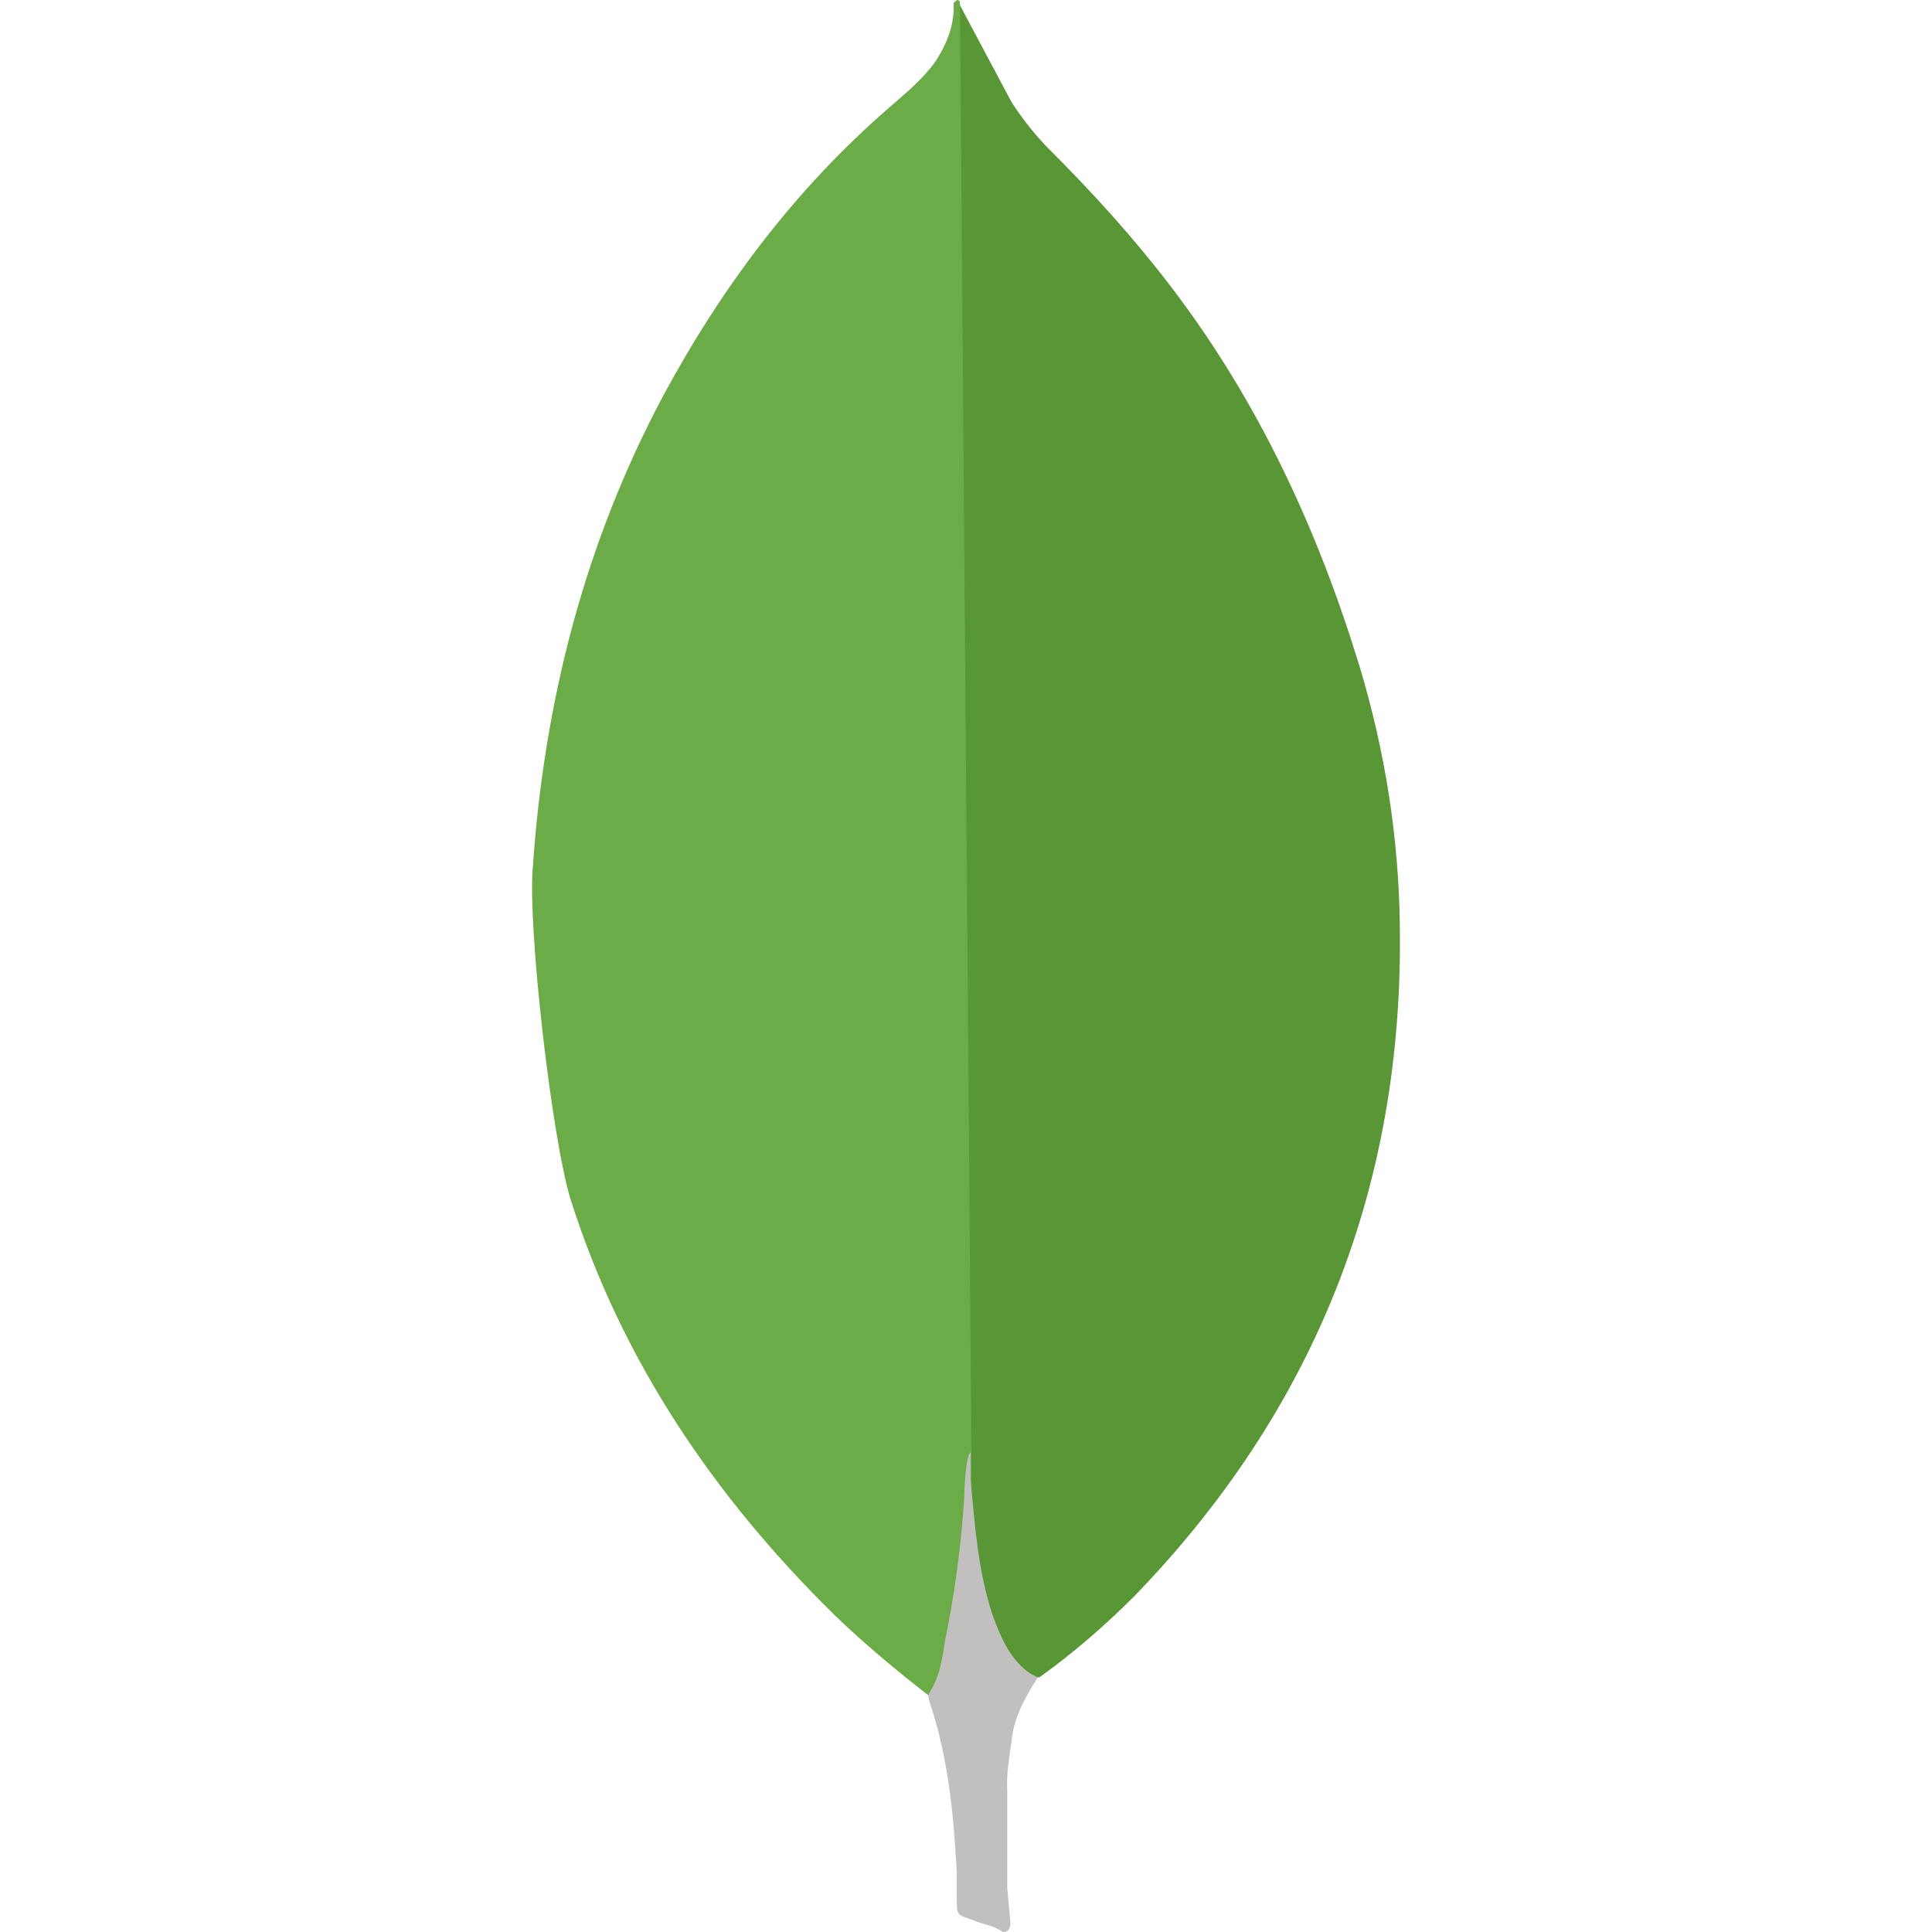
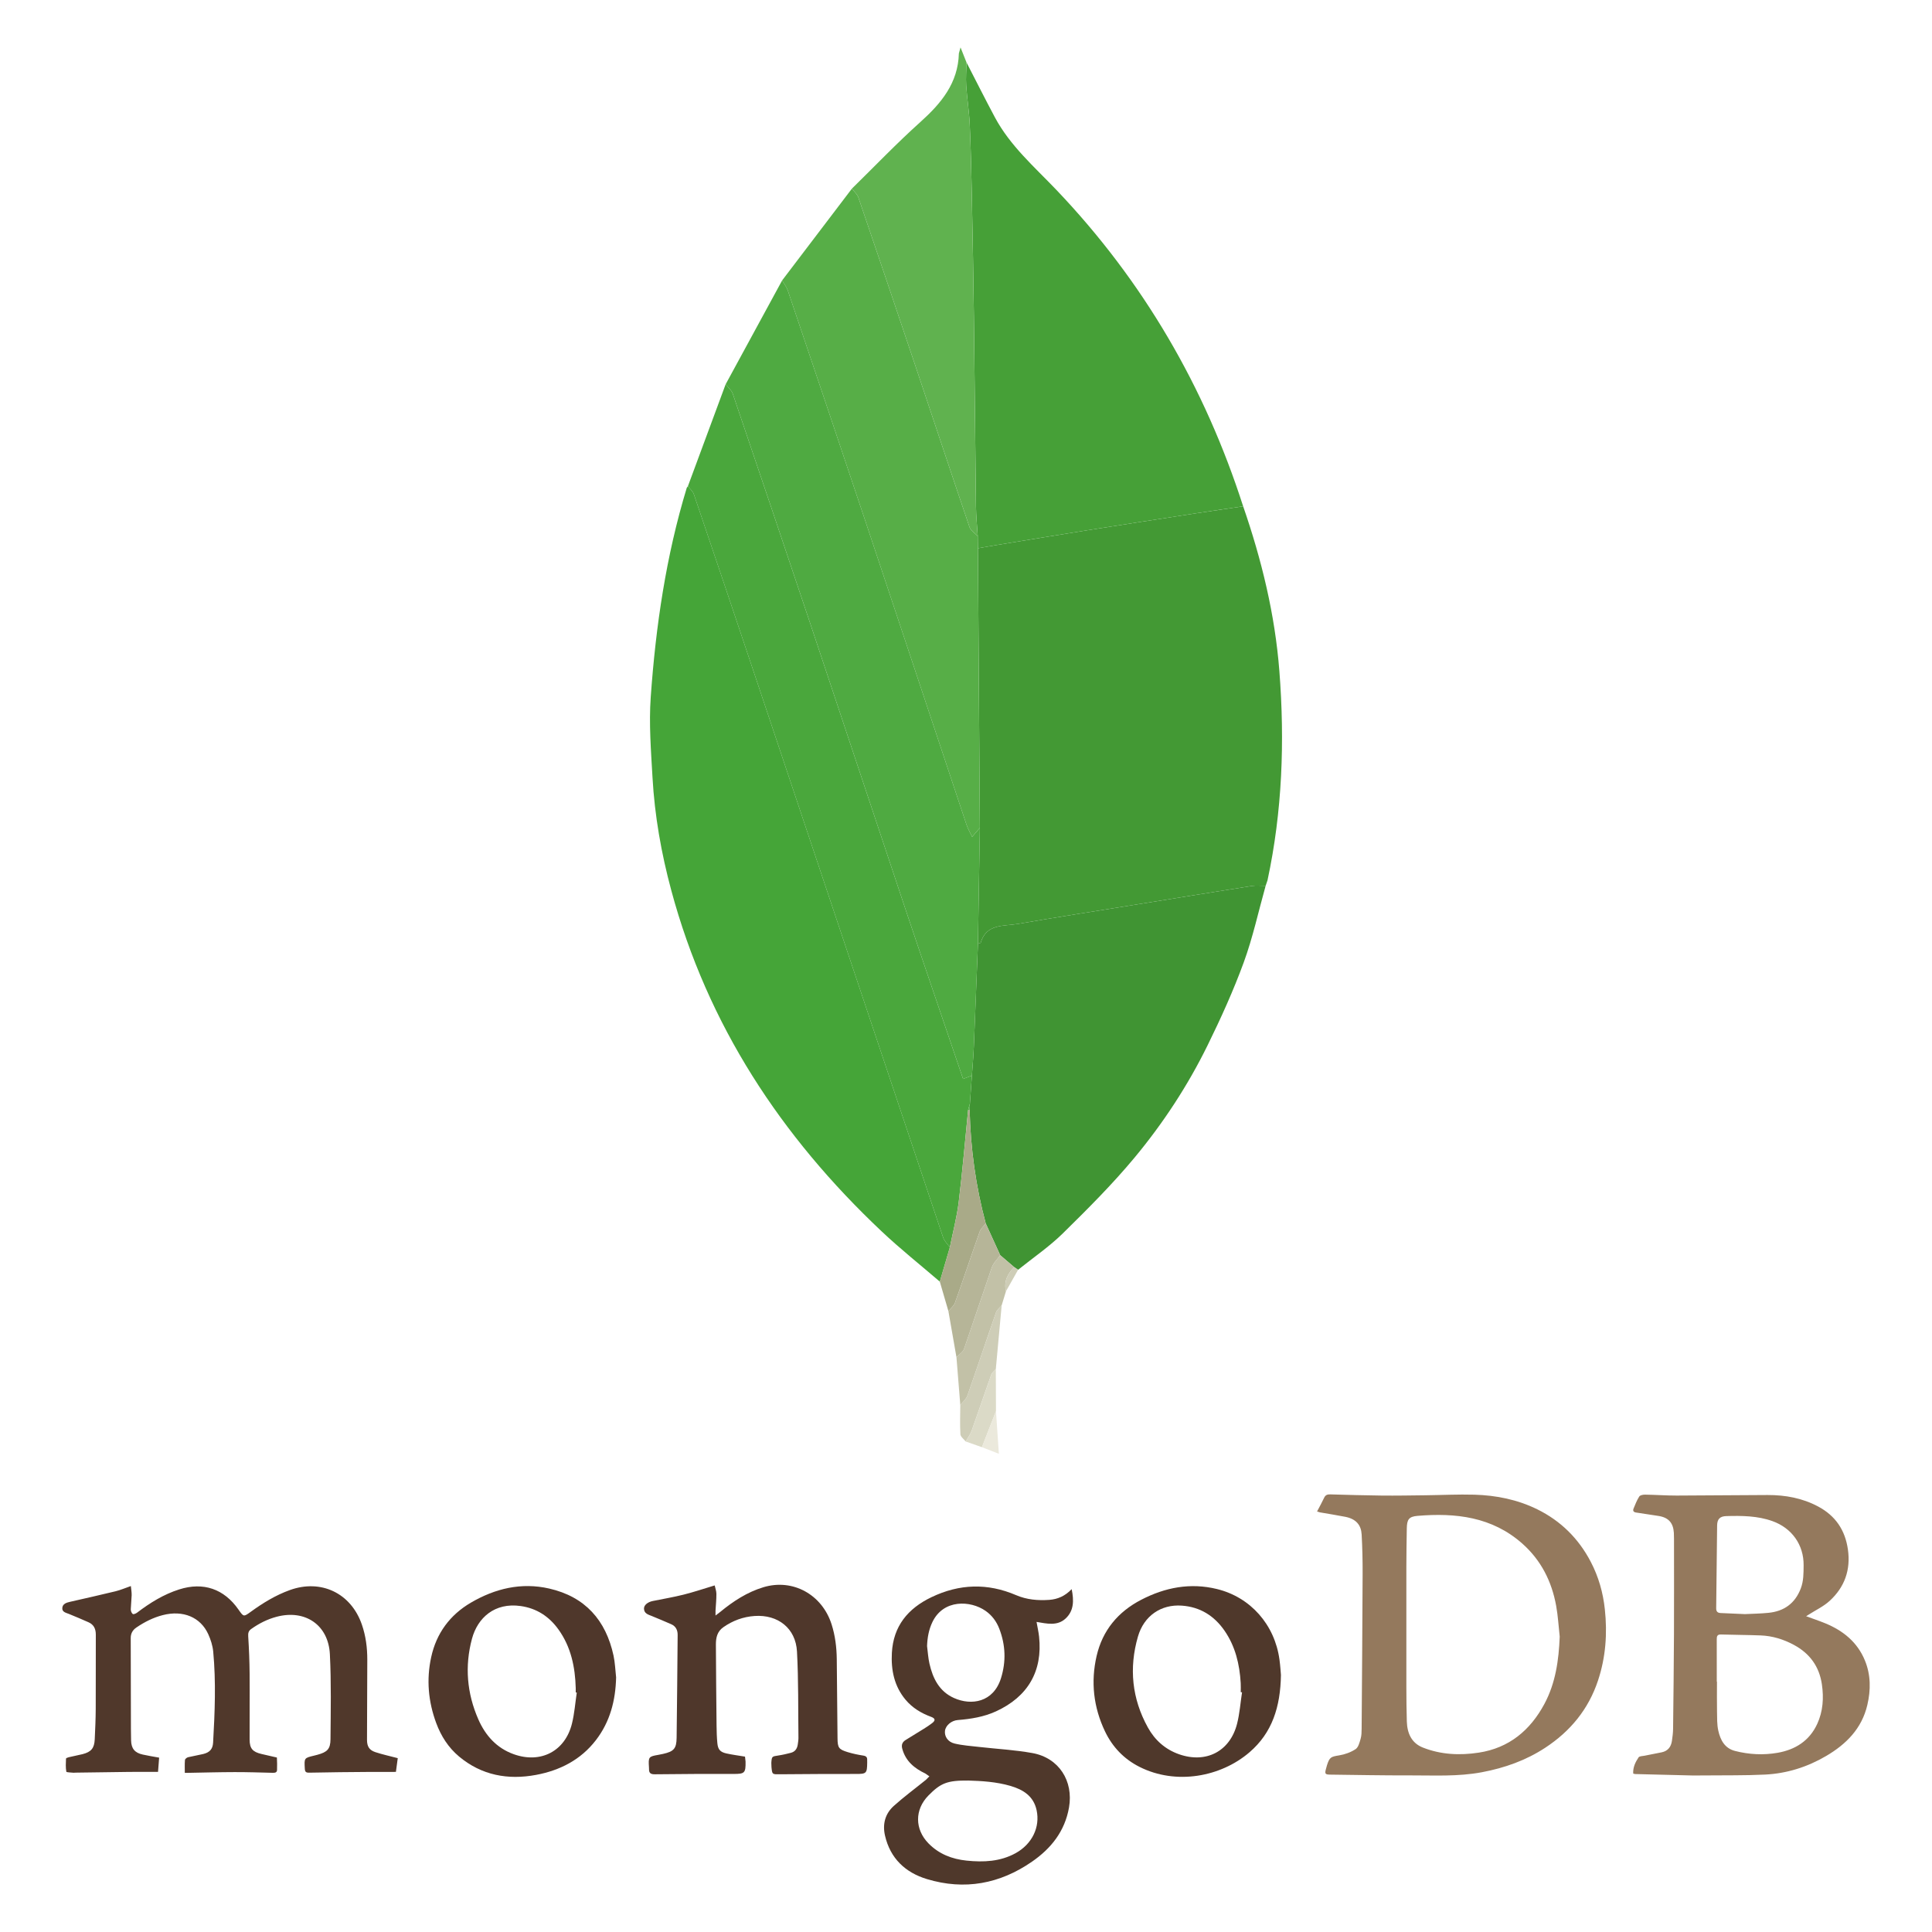
- <svg xmlns="http://www.w3.org/2000/svg" width="64" height="64" viewBox="0 0 32 32">
-   <path d="M15.9.087l.854 1.604c.192.296.4.558.645.802.715.715 1.394 1.464 2.004 2.266 1.447 1.9 2.423 4.01 3.12 6.292.418 1.394.645 2.824.662 4.27.07 4.323-1.412 8.035-4.4 11.12-.488.488-1.01.94-1.57 1.342-.296 0-.436-.227-.558-.436-.227-.383-.366-.82-.436-1.255-.105-.523-.174-1.046-.14-1.586v-.244C16.057 24.21 15.796.21 15.9.087z" fill="#599636" />
-   <path d="M15.9.034c-.035-.07-.07-.017-.105.017.017.35-.105.662-.296.96-.21.296-.488.523-.767.767-1.55 1.342-2.77 2.963-3.747 4.776-1.3 2.44-1.97 5.055-2.16 7.808-.087.993.314 4.497.627 5.508.854 2.684 2.388 4.933 4.375 6.885.488.47 1.01.906 1.55 1.325.157 0 .174-.14.21-.244a4.78 4.78 0 0 0 .157-.68l.35-2.614L15.9.034z" fill="#6cac48" />
-   <path d="M16.754 28.845c.035-.4.227-.732.436-1.063-.21-.087-.366-.26-.488-.453-.105-.174-.192-.383-.26-.575-.244-.732-.296-1.5-.366-2.248v-.453c-.087.07-.105.662-.105.75a17.37 17.37 0 0 1-.314 2.353c-.052.314-.087.627-.28.906 0 .035 0 .07.017.122.314.924.4 1.865.453 2.824v.35c0 .418-.017.33.33.47.14.052.296.07.436.174.105 0 .122-.087.122-.157l-.052-.575v-1.604c-.017-.28.035-.558.07-.82z" fill="#c2bfbf" />
+ <svg xmlns="http://www.w3.org/2000/svg" viewBox="0 0 128 128">
+   <path fill-rule="evenodd" clip-rule="evenodd" fill="#94795D" d="M87.259 100.139c.169-.325.331-.612.469-.909.087-.19.221-.228.41-.223 1.133.032 2.266.067 3.4.078.963.01 1.928-.008 2.892-.019 1.086-.013 2.172-.07 3.257-.039 1.445.042 2.853.325 4.16.968 1.561.769 2.742 1.94 3.547 3.483.514.985.812 2.03.931 3.14.172 1.608.059 3.179-.451 4.717-.632 1.906-1.832 3.365-3.499 4.458-1.283.841-2.69 1.338-4.198 1.622-1.596.301-3.197.204-4.798.209-1.756.007-3.511-.031-5.267-.051-.307-.003-.351-.061-.27-.354l.075-.27c.171-.538.263-.562.809-.652.378-.061.77-.203 1.087-.413.184-.122.26-.44.332-.685.062-.214.065-.449.067-.675.025-3.425.051-6.849.065-10.272.003-.865-.017-1.732-.065-2.596-.034-.605-.357-1.019-1.077-1.162-.56-.111-1.124-.197-1.687-.296l-.189-.059zm16.076 8.293c-.076-.682-.113-1.37-.235-2.042-.292-1.613-.998-3.018-2.238-4.119-2.005-1.779-4.419-2.053-6.949-1.841-.576.048-.7.245-.709.837-.014.84-.028 1.68-.029 2.52-.004 2.664-.004 5.328 0 7.992.001.758.009 1.516.031 2.272.024.774.305 1.429 1.063 1.729 1.195.473 2.452.529 3.706.336 2.003-.307 3.404-1.474 4.344-3.223.744-1.388.954-2.903 1.016-4.461zM108.204 117.503c-.024-.415.146-.758.356-1.073.057-.085.253-.081.388-.108l1.146-.227c.405-.086.618-.358.675-.755.038-.262.074-.527.077-.792.025-2.097.049-4.194.059-6.291.01-2.1.002-4.2.002-6.3l-.009-.401c-.041-.675-.367-1.025-1.037-1.124l-1.453-.221c-.179-.024-.244-.11-.179-.269.112-.271.219-.552.377-.796.059-.09.258-.125.392-.122.694.01 1.388.062 2.082.061l6.041-.036c1.164-.001 2.288.202 3.332.759 1.149.612 1.792 1.559 1.976 2.849.192 1.355-.219 2.497-1.209 3.404-.407.374-.934.618-1.406.922l-.154.096c.438.161.855.3 1.261.466 1.188.487 2.133 1.248 2.633 2.463.395.959.395 1.959.161 2.953-.364 1.556-1.389 2.591-2.722 3.374-1.251.735-2.605 1.163-4.047 1.235-1.33.067-2.666.042-3.999.057l-.772.004c-1.284-.029-2.569-.062-3.854-.096l-.117-.032zm5.537-6.089h.013c0 .658-.009 1.316.003 1.974.008.426-.007.864.085 1.274.138.613.418 1.166 1.106 1.342.929.239 1.878.287 2.818.124 1.177-.205 2.116-.795 2.631-1.916.382-.833.439-1.716.308-2.618-.174-1.188-.805-2.05-1.854-2.615-.688-.371-1.422-.598-2.204-.628-.876-.033-1.753-.035-2.629-.062-.246-.007-.28.118-.279.32.005.934.002 1.869.002 2.805zm1.865-4.475c.479-.024 1.021-.031 1.56-.085 1.032-.103 1.759-.622 2.138-1.609.193-.501.185-1.017.19-1.538.015-1.357-.777-2.469-2.066-2.929-.995-.355-2.021-.361-3.053-.333-.418.011-.605.194-.611.615l-.062 5.489c-.003.218.091.312.303.319l1.601.071z" />
+   <path fill-rule="evenodd" clip-rule="evenodd" fill="#50382B" d="M10.543 116.448l-.073.944c-.68 0-1.307-.005-1.934.002-1.181.012-2.362.031-3.544.048l-.114.007c-.169-.02-.476-.02-.484-.07-.05-.281-.034-.576-.021-.867.001-.033.116-.075.183-.091l.919-.205c.573-.149.775-.396.802-.988.031-.667.062-1.335.065-2.002.009-1.642-.001-3.282.006-4.924.001-.384-.132-.67-.49-.826-.426-.188-.854-.372-1.285-.546-.204-.082-.469-.127-.445-.401.024-.279.281-.352.523-.407 1.002-.229 2.005-.452 3.004-.696.322-.079.63-.212 1.015-.346.02.208.057.406.053.604l-.059.941c-.001.106.054.248.133.307.048.037.209-.03.289-.092.854-.65 1.758-1.211 2.789-1.538 1.597-.507 2.968-.037 3.928 1.34.338.485.339.485.808.146.805-.585 1.647-1.101 2.589-1.441 2.068-.747 4.055.201 4.774 2.284.262.756.362 1.537.36 2.335l-.019 5.298c-.001.437.144.686.56.822.467.153.951.258 1.477.396l-.122.911c-.598 0-1.148-.004-1.698.001-1.344.012-2.688.019-4.031.05-.234.006-.295-.052-.307-.271-.039-.701-.045-.7.615-.858l.222-.057c.645-.176.86-.374.865-1.028.015-1.878.054-3.761-.041-5.635-.099-1.944-1.642-2.979-3.526-2.481-.615.162-1.172.446-1.69.814-.175.125-.208.269-.194.488.053.828.086 1.657.093 2.486.012 1.451-.006 2.902 0 4.354.002.588.203.813.784.949l.863.199.16.036c.012.276.023.552.01.828-.008.173-.142.188-.292.185-.839-.021-1.679-.049-2.518-.047-1.021.002-2.041.031-3.061.049h-.24c0-.293-.014-.573.01-.852.005-.067.123-.161.204-.182l1.006-.213c.427-.105.631-.324.655-.758.114-2.01.196-4.021.007-6.03-.037-.39-.164-.786-.326-1.145-.515-1.138-1.674-1.613-3.011-1.271-.635.162-1.208.453-1.75.82-.256.174-.378.404-.378.695 0 2.005.007 4.01.013 6.014l.011.773c.012.539.241.823.776.939.344.078.692.131 1.082.203z" />
+   <path fill-rule="evenodd" clip-rule="evenodd" fill="#4F382B" d="M71.001 105.285c.155.754.152 1.432-.402 1.946-.55.511-1.246.339-1.925.225.063.358.133.662.167.97.247 2.289-.738 3.988-2.861 4.959-.802.366-1.653.502-2.522.572-.432.034-.81.364-.851.719-.042.36.184.73.636.838.533.127 1.089.163 1.636.226 1.174.134 2.361.195 3.521.405 1.754.316 2.733 1.847 2.424 3.609-.275 1.568-1.183 2.709-2.449 3.584-2.133 1.478-4.473 1.91-6.965 1.156-1.425-.432-2.43-1.369-2.777-2.885-.174-.759.011-1.446.582-1.961.679-.61 1.418-1.154 2.129-1.73l.23-.231-.264-.185c-.725-.344-1.305-.815-1.53-1.633-.077-.277.003-.459.238-.601.4-.241.798-.486 1.193-.735.186-.116.37-.236.543-.37.236-.18.215-.314-.067-.418-.656-.242-1.239-.593-1.691-1.133-.755-.901-.969-1.974-.907-3.107.097-1.77 1.058-2.936 2.62-3.686 1.857-.891 3.72-.947 5.613-.135.7.3 1.438.364 2.189.312.561-.04 1.051-.252 1.49-.711zm-6.843 12.681c-1.394-.012-1.831.16-2.649.993-.916.934-.911 2.229.003 3.167.694.711 1.56 1.044 2.523 1.144 1.125.116 2.233.069 3.255-.494 1.09-.603 1.632-1.723 1.387-2.851-.203-.931-.889-1.357-1.724-1.602-.95-.278-1.932-.331-2.795-.357zm-2.738-8.908c.051.387.072.779.158 1.158.223.982.65 1.845 1.627 2.282 1.147.515 2.612.294 3.114-1.316.344-1.103.302-2.198-.113-3.274-.185-.48-.483-.886-.91-1.184-.996-.695-2.793-.787-3.525.749-.238.499-.331 1.03-.351 1.585z" />
+   <path fill-rule="evenodd" clip-rule="evenodd" fill="#4F372B" d="M47.35 105.038c.037.171.111.365.113.56.003.371-.037.742-.058 1.113v.322l.314-.24c.86-.708 1.784-1.311 2.86-1.636 1.942-.585 3.882.478 4.515 2.456.24.752.335 1.525.344 2.311.02 1.746.032 3.492.05 5.238.006.627.078.739.671.92.336.103.683.175 1.03.229.191.03.273.105.263.292l.002.172c-.007.723-.057.756-.758.754-1.678-.003-3.355.007-5.033.021-.5.004-.501.019-.551-.475l-.01-.284c.031-.426.041-.422.46-.484.282-.042.562-.107.837-.179.283-.073.419-.282.457-.562.019-.142.044-.284.043-.426-.024-1.908.007-3.818-.097-5.723-.084-1.541-1.26-2.459-2.807-2.354-.759.053-1.445.306-2.071.743-.413.289-.496.706-.494 1.155.008 1.784.025 3.568.044 5.353.004.391.015.782.052 1.17.039.424.188.595.604.687.398.088.804.139 1.229.21l.036.328c.014.765-.066.822-.809.819-1.735-.007-3.47.004-5.204.023-.273.004-.389-.082-.382-.348l-.004-.114c-.045-.689-.025-.715.627-.827l.308-.062c.706-.159.887-.347.897-1.064.033-2.271.045-4.541.068-6.812.003-.326-.12-.579-.424-.714-.426-.188-.856-.367-1.287-.544-.238-.098-.51-.16-.519-.489-.006-.232.242-.437.581-.506.681-.138 1.368-.253 2.041-.422.67-.167 1.328-.391 2.062-.611z" />
+   <path fill-rule="evenodd" clip-rule="evenodd" fill="#4F382B" d="M84.865 110.97c-.032 2.121-.583 3.836-2.083 5.123-1.9 1.633-4.864 2.188-7.287.967-1.034-.521-1.794-1.32-2.289-2.357-.759-1.595-.949-3.272-.553-4.99.392-1.699 1.421-2.93 2.961-3.727 1.584-.819 3.252-1.139 5.011-.709 2.225.543 3.824 2.357 4.142 4.667.057.405.079.815.098 1.026zm-2.577 1.149l-.086-.01c0-.2.011-.4-.002-.6-.073-1.246-.353-2.433-1.075-3.476-.685-.988-1.618-1.571-2.832-1.656-1.359-.096-2.501.664-2.902 2.052-.602 2.084-.398 4.115.66 6.024.461.832 1.144 1.446 2.059 1.769 1.793.631 3.383-.186 3.85-2.022.172-.678.222-1.387.328-2.081z" />
+   <path fill-rule="evenodd" clip-rule="evenodd" fill="#4F372B" d="M40.819 111.134c-.037 1.522-.396 2.929-1.336 4.152-1.007 1.31-2.391 2.01-3.965 2.305-1.861.348-3.609.032-5.104-1.217-.71-.594-1.195-1.355-1.515-2.221-.525-1.42-.656-2.875-.333-4.358.345-1.587 1.241-2.8 2.63-3.614 1.606-.939 3.339-1.358 5.19-.936 2.38.544 3.754 2.095 4.262 4.443.102.474.116.964.171 1.446zm-2.606 1.004l-.069-.01v-.286c-.039-1.396-.312-2.726-1.145-3.886-.617-.861-1.443-1.401-2.502-1.552-1.726-.246-2.854.778-3.228 2.169-.488 1.817-.335 3.612.42 5.335.471 1.074 1.215 1.911 2.358 2.317 1.782.633 3.396-.205 3.847-2.034.166-.669.216-1.367.319-2.053z" />
+   <path fill-rule="evenodd" clip-rule="evenodd" fill="#439934" d="M82.362 33.544c1.227 3.547 2.109 7.168 2.4 10.92.36 4.656.196 9.28-.786 13.859l-.126.366c-.308.001-.622-.038-.923.009-2.543.4-5.083.814-7.624 1.226-2.627.426-5.256.835-7.878 1.289-.929.16-2.079-.031-2.454 1.253l-.18.061.127-7.678-.129-18.526 1.224-.21c2.001-.327 4.002-.66 6.006-.979 2.39-.379 4.782-.749 7.174-1.119 1.056-.162 2.113-.313 3.169-.471z" />
+   <path fill-rule="evenodd" clip-rule="evenodd" fill="#45A538" d="M62.265 84.911c-1.291-1.11-2.627-2.171-3.864-3.339-6.658-6.28-11.529-13.673-13.928-22.586-.661-2.452-1.101-4.945-1.243-7.479-.1-1.774-.243-3.563-.117-5.328.333-4.693 1.012-9.341 2.388-13.862l.076-.105c.134.178.326.336.394.537 1.344 3.956 2.677 7.916 4.004 11.879 4.169 12.451 8.333 24.905 12.509 37.354.082.243.293.442.445.661l-.664 2.268z" />
+   <path fill-rule="evenodd" clip-rule="evenodd" fill="#46A037" d="M82.362 33.544c-1.057.157-2.114.309-3.169.471-2.392.37-4.784.74-7.174 1.119-2.003.318-4.004.651-6.006.979l-1.224.21-.01-.798c-.041-.656-.109-1.312-.118-1.968l-.137-12.554c-.032-2.619-.08-5.238-.133-7.856-.033-1.627-.068-3.255-.141-4.88-.04-.873-.181-1.742-.237-2.615-.033-.502.011-1.008.022-1.512.624 1.209 1.235 2.427 1.876 3.627 1.013 1.897 2.628 3.295 4.083 4.82 5.746 6.031 9.825 13.039 12.368 20.957z" />
+   <path fill-rule="evenodd" clip-rule="evenodd" fill="#409433" d="M64.792 62.527l.18-.061c.375-1.284 1.525-1.093 2.454-1.253 2.622-.454 5.251-.863 7.878-1.289 2.541-.411 5.081-.825 7.624-1.226.301-.047.615-.008.923-.009-.475 1.696-.849 3.429-1.452 5.078-.685 1.87-1.513 3.696-2.392 5.486-1.314 2.675-2.951 5.171-4.853 7.458-1.466 1.762-3.1 3.393-4.737 5.002-.906.889-1.972 1.614-2.966 2.414l-.258-.176-.927-.792-.959-2.104c-.661-2.462-1.007-4.968-1.065-7.516l.018-.428.131-1.854c.043-.633.101-1.265.128-1.898.096-2.276.182-4.554.273-6.832z" />
+   <path fill-rule="evenodd" clip-rule="evenodd" fill="#4FAA41" d="M64.792 62.527c-.09 2.278-.176 4.557-.273 6.835-.027.634-.084 1.266-.128 1.898l-.584.221c-1.298-3.821-2.597-7.602-3.867-11.392-2.101-6.271-4.176-12.551-6.274-18.824-1.693-5.062-3.401-10.121-5.118-15.176-.081-.236-.311-.422-.471-.631l3.74-6.877c.129.223.298.432.379.672 1.73 5.12 3.457 10.241 5.169 15.367 2.228 6.67 4.441 13.343 6.667 20.014.089.266.235.512.375.811l.512-.596c-.043 2.56-.085 5.118-.127 7.678z" />
+   <path fill-rule="evenodd" clip-rule="evenodd" fill="#4AA73C" d="M48.076 25.458c.161.209.391.395.471.631 1.717 5.055 3.425 10.113 5.118 15.176 2.098 6.273 4.173 12.553 6.274 18.824 1.27 3.79 2.569 7.57 3.867 11.392l.584-.221-.131 1.854-.119.427c-.203 2.029-.374 4.062-.622 6.087-.124 1.015-.389 2.011-.59 3.015-.151-.219-.363-.418-.445-.661-4.177-12.449-8.34-24.903-12.509-37.354-1.327-3.963-2.661-7.923-4.004-11.879-.068-.201-.26-.359-.394-.537l2.5-6.754z" />
+   <path fill-rule="evenodd" clip-rule="evenodd" fill="#57AE47" d="M64.918 54.849l-.512.596c-.14-.299-.286-.545-.375-.811-2.226-6.671-4.439-13.344-6.667-20.014-1.712-5.126-3.439-10.247-5.169-15.367-.081-.24-.25-.449-.379-.672l4.625-6.084c.146.194.354.367.429.586 1.284 3.76 2.556 7.523 3.822 11.289 1.182 3.518 2.346 7.04 3.542 10.552.08.235.359.401.545.601l.01.798.129 18.526z" />
+   <path fill-rule="evenodd" clip-rule="evenodd" fill="#60B24F" d="M64.779 35.525c-.187-.199-.465-.365-.545-.601-1.195-3.512-2.36-7.034-3.542-10.552-1.266-3.766-2.538-7.529-3.822-11.289-.075-.219-.283-.392-.429-.586 1.504-1.473 2.961-2.999 4.526-4.404 1.391-1.248 2.509-2.586 2.561-4.559l.11-.393.396.998c-.01.504-.055 1.01-.022 1.512.057.873.198 1.742.237 2.615.073 1.625.108 3.253.141 4.88.053 2.618.101 5.237.133 7.856l.137 12.554c.01.657.079 1.313.119 1.969z" />
+   <path fill-rule="evenodd" clip-rule="evenodd" fill="#A9AA88" d="M62.929 82.642c.201-1.004.466-2 .59-3.015.248-2.024.419-4.058.622-6.087l.051-.008.05.009c.058 2.548.404 5.054 1.065 7.516-.135.178-.324.335-.396.535-.555 1.566-1.079 3.145-1.637 4.71-.076.214-.29.381-.439.568l-.571-1.96.665-2.268z" />
+   <path fill-rule="evenodd" clip-rule="evenodd" fill="#B6B598" d="M62.835 86.871c.149-.188.363-.354.439-.568.558-1.565 1.082-3.144 1.637-4.71.071-.2.261-.357.396-.535l.959 2.104c-.189.268-.451.511-.556.81l-1.836 5.392c-.076.217-.333.369-.507.552l-.532-3.045z" />
+   <path fill-rule="evenodd" clip-rule="evenodd" fill="#C2C1A7" d="M63.367 89.915c.173-.183.431-.335.507-.552l1.836-5.392c.104-.299.367-.542.556-.81l.928.791c-.448.443-.697.955-.547 1.602l-.282.923c-.128.158-.314.296-.377.477-.641 1.836-1.252 3.682-1.898 5.517-.082.232-.309.415-.468.621l-.255-3.177z" />
+   <path fill-rule="evenodd" clip-rule="evenodd" fill="#CECDB7" d="M63.621 93.091c.16-.206.387-.389.468-.621.646-1.835 1.258-3.681 1.898-5.517.063-.181.249-.318.377-.477l-.389 4.236c-.104.12-.254.225-.304.364l-1.294 3.708c-.091.253-.265.479-.401.716-.121-.158-.337-.311-.347-.475-.038-.642-.011-1.289-.008-1.934z" />
+   <path fill-rule="evenodd" clip-rule="evenodd" fill="#DBDAC7" d="M63.977 95.501c.136-.237.31-.463.401-.716l1.294-3.708c.05-.14.201-.244.304-.364l.01 2.78-.931 2.387-1.078-.379z" />
+   <path fill-rule="evenodd" clip-rule="evenodd" fill="#EBE9DC" d="M65.055 95.88l.931-2.387.192 2.824-1.123-.437z" />
+   <path fill-rule="evenodd" clip-rule="evenodd" fill="#CECDB7" d="M66.646 85.554c-.149-.646.099-1.158.547-1.602l.258.176-.805 1.426z" />
+   <path fill-rule="evenodd" clip-rule="evenodd" fill="#4FAA41" d="M64.242 73.542l-.05-.009-.051.008.119-.427-.018.428z" />
</svg>
